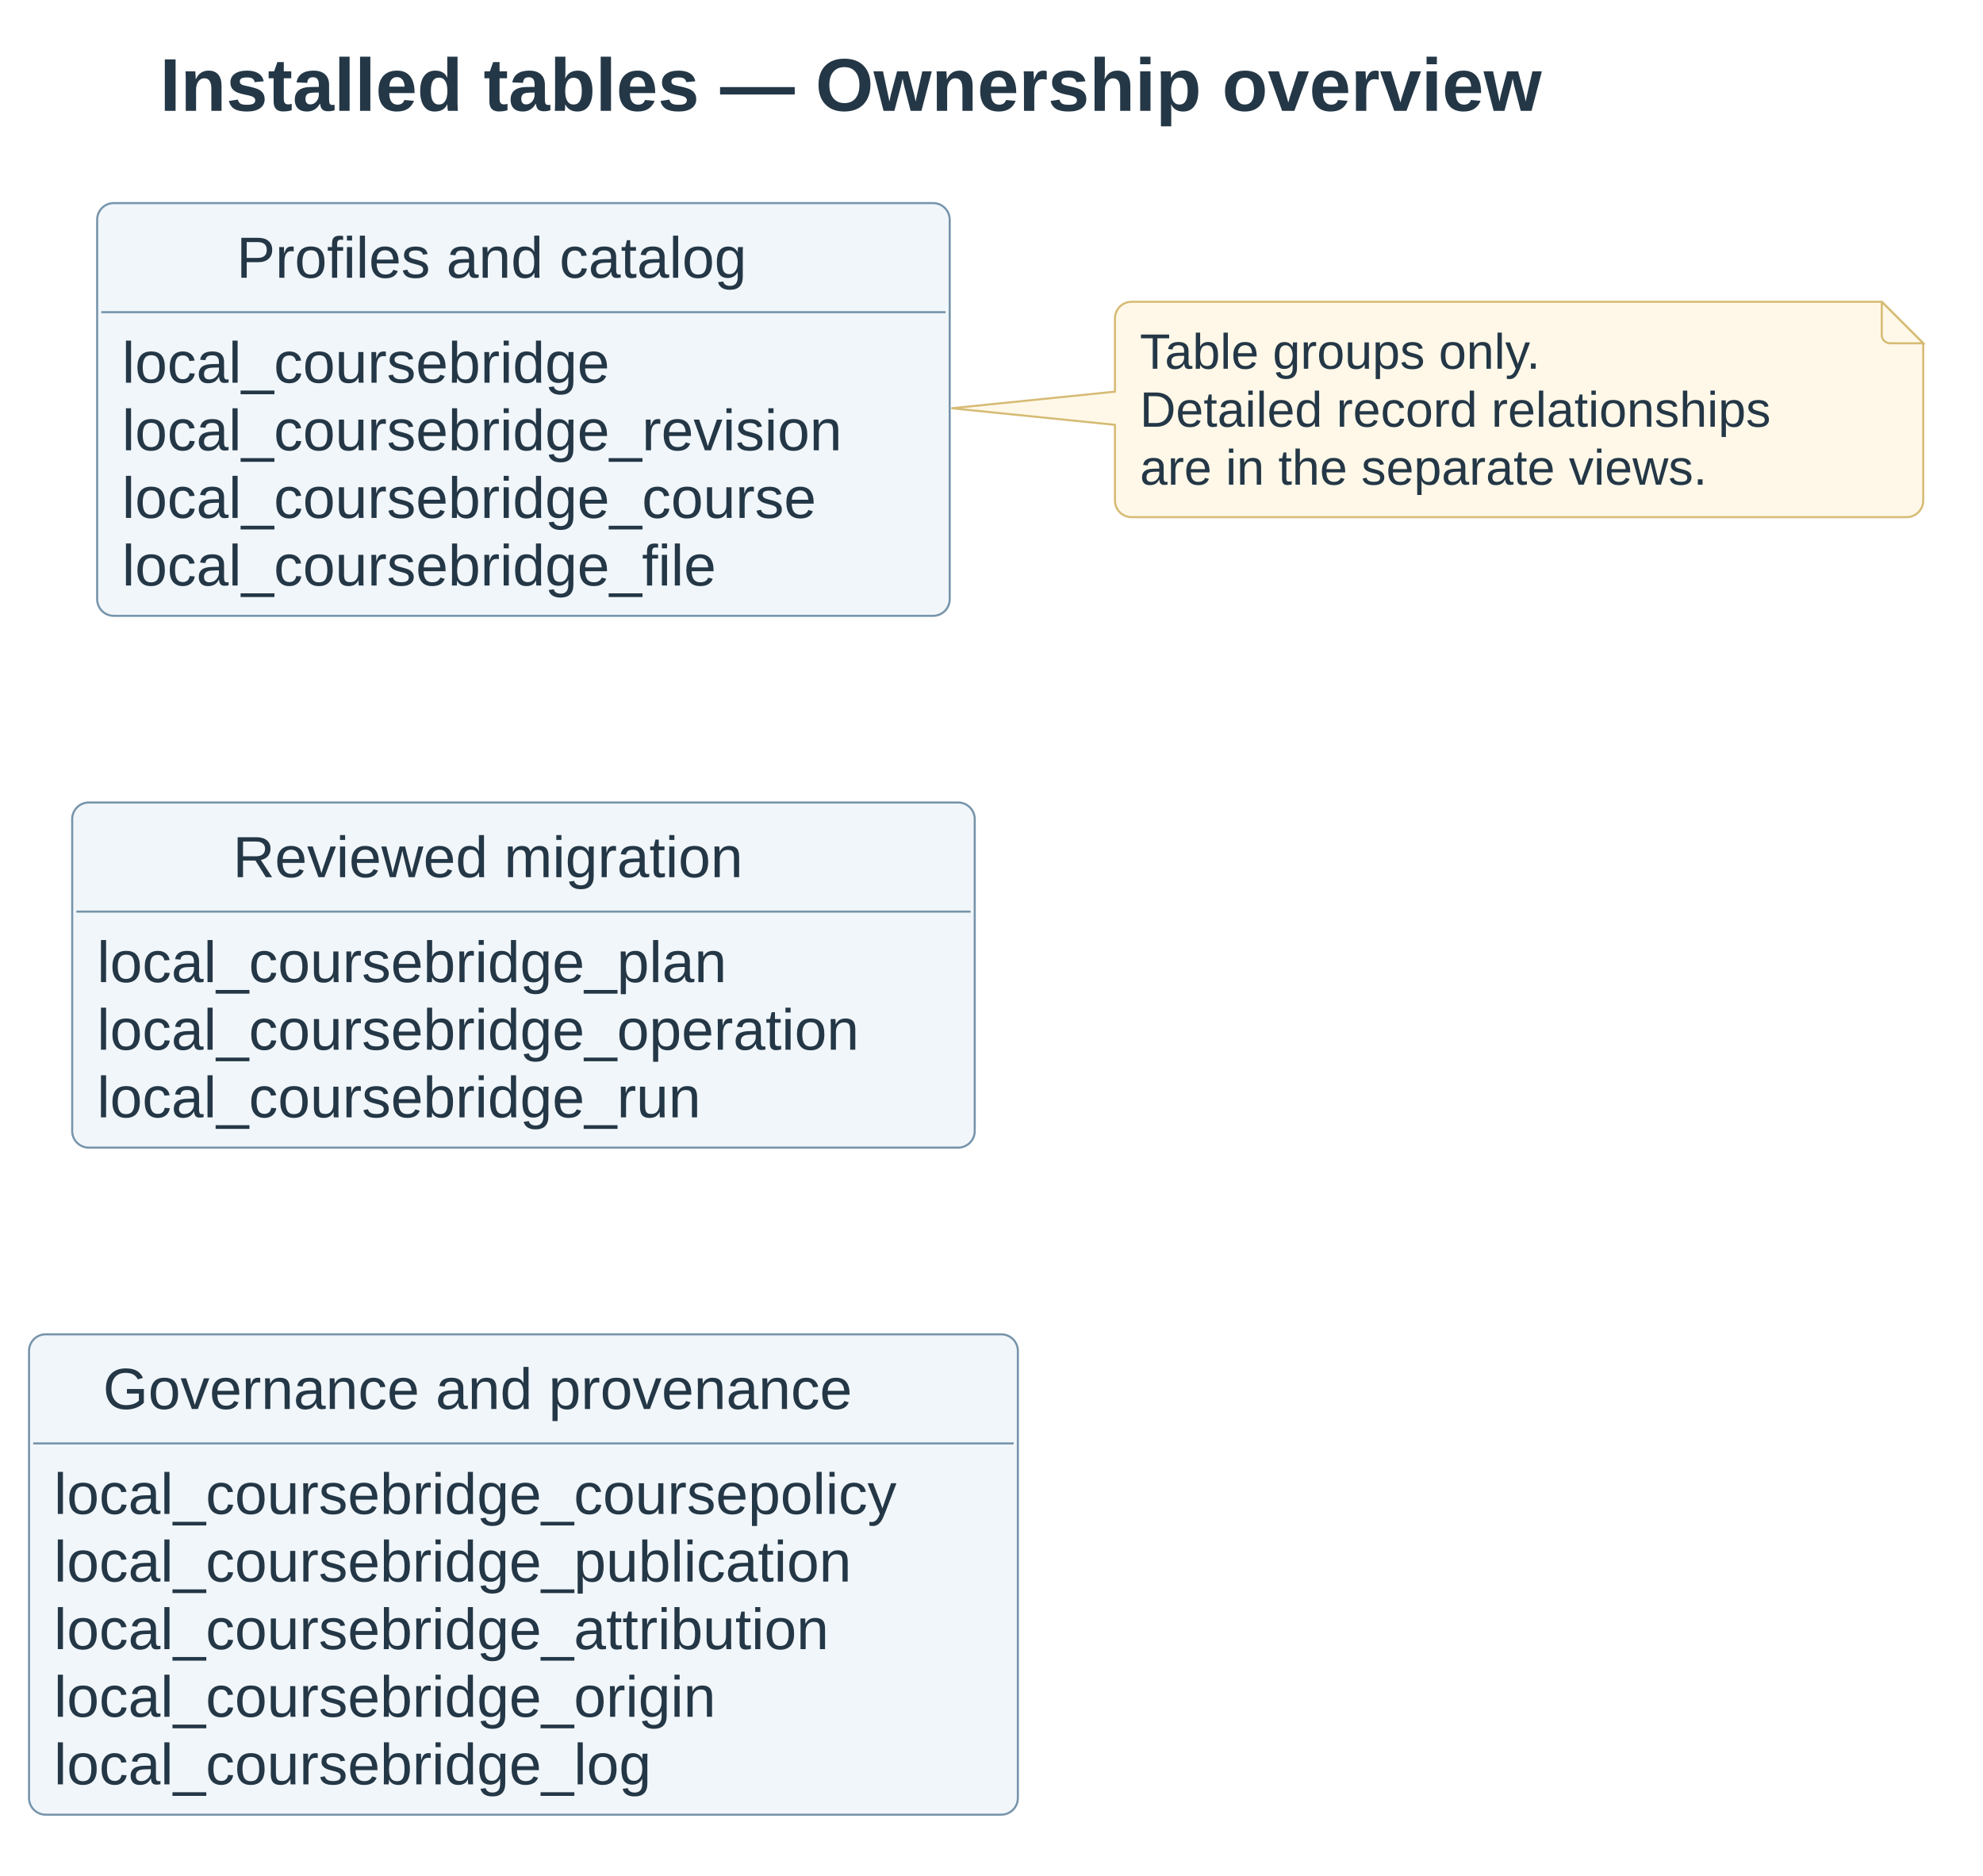
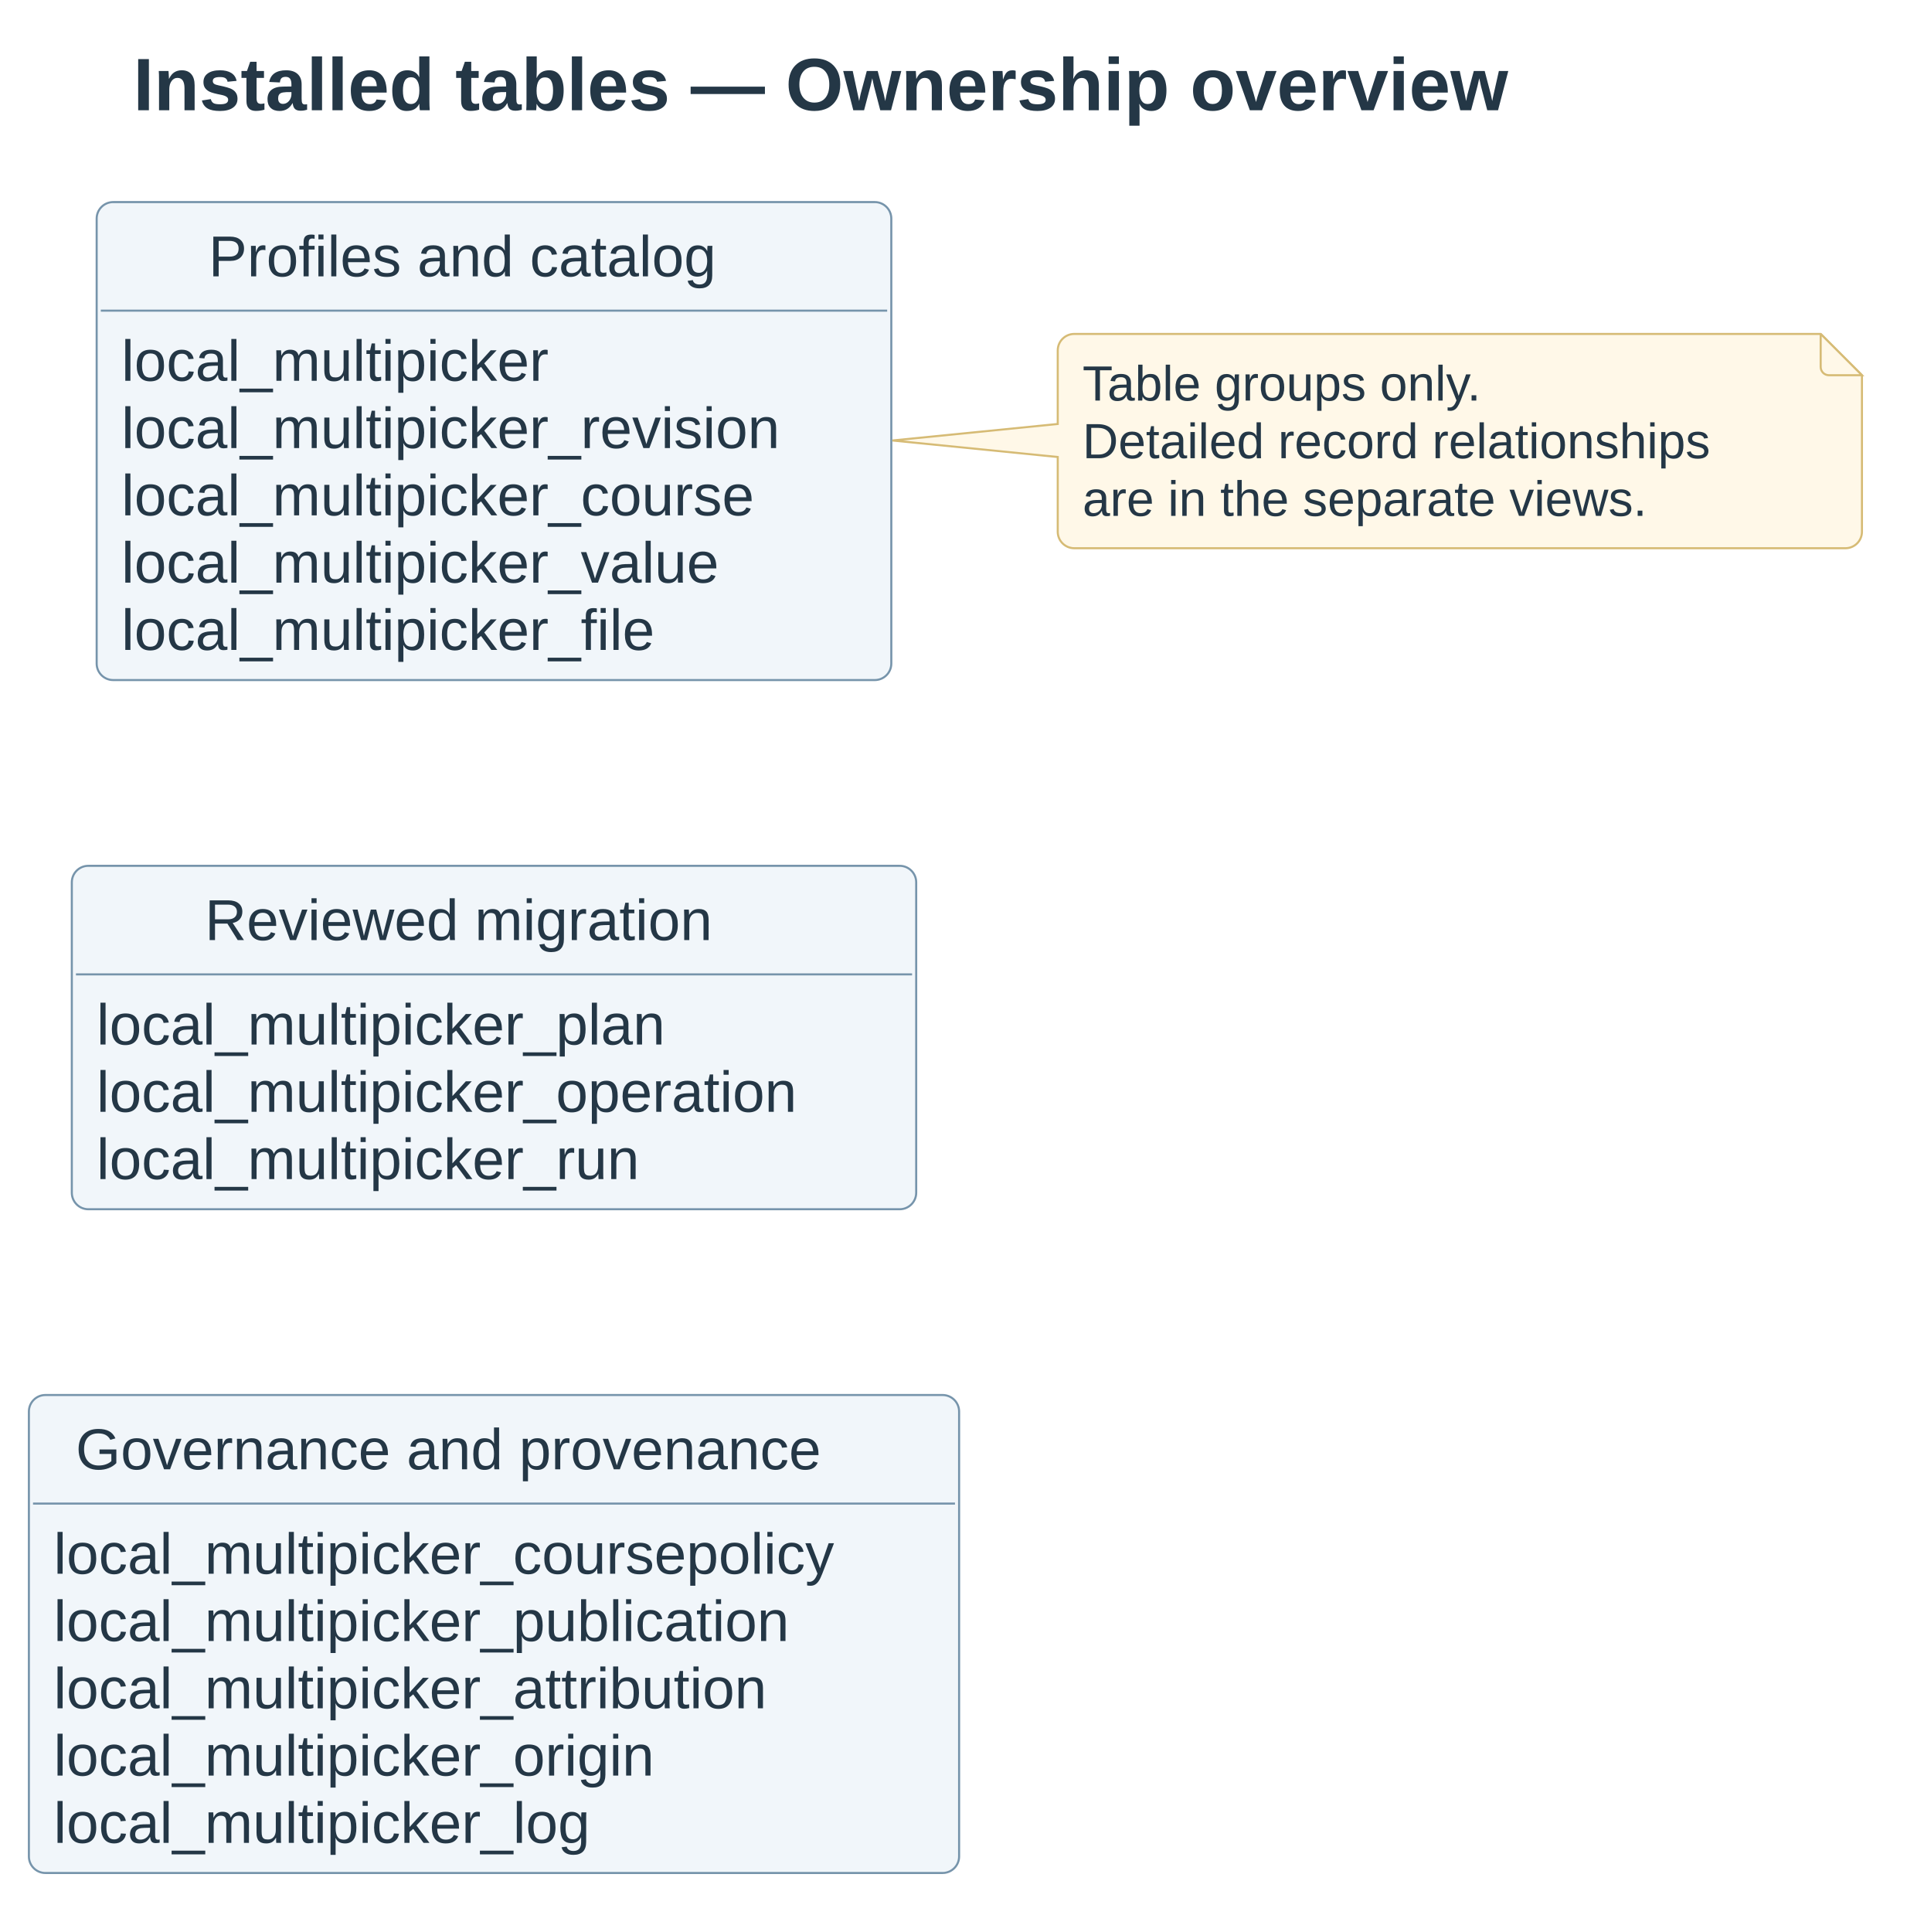
- <svg xmlns="http://www.w3.org/2000/svg" version="1.1" data-diagram-type="CLASS" style="width:478px;height:452px;background:#FFFFFF;" width="478px" height="452px" viewBox="0 0 478 452" zoomAndPan="magnify" preserveAspectRatio="none" contentStyleType="text/css">
+ <svg xmlns="http://www.w3.org/2000/svg" version="1.1" data-diagram-type="CLASS" style="width:466px;height:468px;background:#FFFFFF;" width="466px" height="468px" viewBox="0 0 466 468" zoomAndPan="magnify" preserveAspectRatio="none" contentStyleType="text/css">
  <defs />
  <g font-family="sans-serif" lengthAdjust="spacing">
    <g class="title" data-source-line="2">
-       <text x="38.527" y="26.708" fill="#243746" font-size="18" textLength="394.541" font-weight="700" font-family="Arial">Installed tables — Ownership overview</text>
+       <text x="32.277" y="26.708" fill="#243746" font-size="18" textLength="394.541" font-weight="700" font-family="Arial">Installed tables — Ownership overview</text>
    </g>
    <g class="entity" data-qualified-name="Catalog" id="ent0001" data-source-line="6">
-       <rect x="23.42" y="48.953" width="205.505" height="99.484" fill="#F1F6FA" style="stroke:#7694AB;stroke-width:0.5;" rx="4" ry="4" />
-       <text x="57.02" y="66.948" fill="#243746" font-size="14" textLength="138.305" font-family="Arial">Profiles and catalog</text>
-       <line x1="24.42" y1="75.25" x2="227.925" y2="75.25" style="stroke:#7694AB;stroke-width:0.5;" />
-       <text x="29.42" y="92.245" fill="#243746" font-size="14" textLength="131.339" font-family="Arial">local_coursebridge</text>
-       <text x="29.42" y="108.542" fill="#243746" font-size="14" textLength="193.505" font-family="Arial">local_coursebridge_revision</text>
-       <text x="29.42" y="124.839" fill="#243746" font-size="14" textLength="185.138" font-family="Arial">local_coursebridge_course</text>
-       <text x="29.42" y="141.136" fill="#243746" font-size="14" textLength="159.66" font-family="Arial">local_coursebridge_file</text>
+       <rect x="23.42" y="48.953" width="192.517" height="115.781" fill="#F1F6FA" style="stroke:#7694AB;stroke-width:0.5;" rx="4" ry="4" />
+       <text x="50.526" y="66.948" fill="#243746" font-size="14" textLength="138.305" font-family="Arial">Profiles and catalog</text>
+       <line x1="24.42" y1="75.25" x2="214.937" y2="75.25" style="stroke:#7694AB;stroke-width:0.5;" />
+       <text x="29.42" y="92.245" fill="#243746" font-size="14" textLength="118.351" font-family="Arial">local_multipicker</text>
+       <text x="29.42" y="108.542" fill="#243746" font-size="14" textLength="180.517" font-family="Arial">local_multipicker_revision</text>
+       <text x="29.42" y="124.839" fill="#243746" font-size="14" textLength="172.149" font-family="Arial">local_multipicker_course</text>
+       <text x="29.42" y="141.136" fill="#243746" font-size="14" textLength="163.591" font-family="Arial">local_multipicker_value</text>
+       <text x="29.42" y="157.433" fill="#243746" font-size="14" textLength="146.672" font-family="Arial">local_multipicker_file</text>
    </g>
-     <g class="entity" data-qualified-name="Migration" id="ent0002" data-source-line="12">
-       <rect x="17.4" y="193.433" width="217.557" height="83.188" fill="#F1F6FA" style="stroke:#7694AB;stroke-width:0.5;" rx="4" ry="4" />
-       <text x="56.13" y="211.428" fill="#243746" font-size="14" textLength="140.096" font-family="Arial">Reviewed migration</text>
-       <line x1="18.4" y1="219.73" x2="233.957" y2="219.73" style="stroke:#7694AB;stroke-width:0.5;" />
-       <text x="23.4" y="236.725" fill="#243746" font-size="14" textLength="168.567" font-family="Arial">local_coursebridge_plan</text>
-       <text x="23.4" y="253.022" fill="#243746" font-size="14" textLength="205.557" font-family="Arial">local_coursebridge_operation</text>
-       <text x="23.4" y="269.319" fill="#243746" font-size="14" textLength="161.841" font-family="Arial">local_coursebridge_run</text>
+     <g class="entity" data-qualified-name="Migration" id="ent0002" data-source-line="13">
+       <rect x="17.4" y="209.733" width="204.568" height="83.188" fill="#F1F6FA" style="stroke:#7694AB;stroke-width:0.5;" rx="4" ry="4" />
+       <text x="49.636" y="227.728" fill="#243746" font-size="14" textLength="140.096" font-family="Arial">Reviewed migration</text>
+       <line x1="18.4" y1="236.03" x2="220.968" y2="236.03" style="stroke:#7694AB;stroke-width:0.5;" />
+       <text x="23.4" y="253.025" fill="#243746" font-size="14" textLength="155.579" font-family="Arial">local_multipicker_plan</text>
+       <text x="23.4" y="269.322" fill="#243746" font-size="14" textLength="192.568" font-family="Arial">local_multipicker_operation</text>
+       <text x="23.4" y="285.619" fill="#243746" font-size="14" textLength="148.853" font-family="Arial">local_multipicker_run</text>
    </g>
-     <g class="entity" data-qualified-name="Governance" id="ent0003" data-source-line="17">
-       <rect x="7" y="321.623" width="238.352" height="115.781" fill="#F1F6FA" style="stroke:#7694AB;stroke-width:0.5;" rx="4" ry="4" />
-       <text x="24.833" y="339.618" fill="#243746" font-size="14" textLength="202.686" font-family="Arial">Governance and provenance</text>
-       <line x1="8" y1="347.92" x2="244.352" y2="347.92" style="stroke:#7694AB;stroke-width:0.5;" />
-       <text x="13" y="364.915" fill="#243746" font-size="14" textLength="226.352" font-family="Arial">local_coursebridge_coursepolicy</text>
-       <text x="13" y="381.212" fill="#243746" font-size="14" textLength="215.858" font-family="Arial">local_coursebridge_publication</text>
-       <text x="13" y="397.509" fill="#243746" font-size="14" textLength="212.119" font-family="Arial">local_coursebridge_attribution</text>
-       <text x="13" y="413.806" fill="#243746" font-size="14" textLength="178.199" font-family="Arial">local_coursebridge_origin</text>
-       <text x="13" y="430.103" fill="#243746" font-size="14" textLength="159.681" font-family="Arial">local_coursebridge_log</text>
+     <g class="entity" data-qualified-name="Governance" id="ent0003" data-source-line="18">
+       <rect x="7" y="337.923" width="225.363" height="115.781" fill="#F1F6FA" style="stroke:#7694AB;stroke-width:0.5;" rx="4" ry="4" />
+       <text x="18.339" y="355.918" fill="#243746" font-size="14" textLength="202.686" font-family="Arial">Governance and provenance</text>
+       <line x1="8" y1="364.22" x2="231.363" y2="364.22" style="stroke:#7694AB;stroke-width:0.5;" />
+       <text x="13" y="381.215" fill="#243746" font-size="14" textLength="213.363" font-family="Arial">local_multipicker_coursepolicy</text>
+       <text x="13" y="397.512" fill="#243746" font-size="14" textLength="202.87" font-family="Arial">local_multipicker_publication</text>
+       <text x="13" y="413.809" fill="#243746" font-size="14" textLength="199.131" font-family="Arial">local_multipicker_attribution</text>
+       <text x="13" y="430.106" fill="#243746" font-size="14" textLength="165.211" font-family="Arial">local_multipicker_origin</text>
+       <text x="13" y="446.403" fill="#243746" font-size="14" textLength="146.692" font-family="Arial">local_multipicker_log</text>
    </g>
-     <g class="entity" data-qualified-name="GMN6" id="ent0007" data-source-line="27">
-       <path d="M268.76,76.743 L268.76,94.403 L229.35,98.403 L268.76,102.403 L268.76,120.649 A4,4 0 0 0 272.76,124.649 L459.596,124.649 A4,4 0 0 0 463.596,120.649 L463.596,82.743 L453.596,72.743 L272.76,72.743 A4,4 0 0 0 268.76,76.743" style="stroke:#D6BB75;stroke-width:0.5;" fill="#FFF8E8" />
-       <path d="M453.596,72.743 L453.596,80.743 A2,2 0 0 0 455.596,82.743 L463.596,82.743 L453.596,72.743" style="stroke:#D6BB75;stroke-width:0.5;" fill="#FFF8E8" />
-       <text x="274.76" y="88.882" fill="#243746" font-size="12" textLength="111.211" font-family="Arial">Table groups only.</text>
-       <text x="274.76" y="102.851" fill="#243746" font-size="12" textLength="173.836" font-family="Arial">Detailed record relationships</text>
-       <text x="274.76" y="116.819" fill="#243746" font-size="12" textLength="156.24" font-family="Arial">are in the separate views.</text>
+     <g class="entity" data-qualified-name="GMN6" id="ent0007" data-source-line="28">
+       <path d="M256.26,84.893 L256.26,102.703 L216.21,106.703 L256.26,110.703 L256.26,128.799 A4,4 0 0 0 260.26,132.799 L447.096,132.799 A4,4 0 0 0 451.096,128.799 L451.096,90.893 L441.096,80.893 L260.26,80.893 A4,4 0 0 0 256.26,84.893" style="stroke:#D6BB75;stroke-width:0.5;" fill="#FFF8E8" />
+       <path d="M441.096,80.893 L441.096,88.893 A2,2 0 0 0 443.096,90.893 L451.096,90.893 L441.096,80.893" style="stroke:#D6BB75;stroke-width:0.5;" fill="#FFF8E8" />
+       <text x="262.26" y="97.032" fill="#243746" font-size="12" textLength="111.211" font-family="Arial">Table groups only.</text>
+       <text x="262.26" y="111.001" fill="#243746" font-size="12" textLength="173.836" font-family="Arial">Detailed record relationships</text>
+       <text x="262.26" y="124.969" fill="#243746" font-size="12" textLength="156.24" font-family="Arial">are in the separate views.</text>
    </g>
  </g>
</svg>
